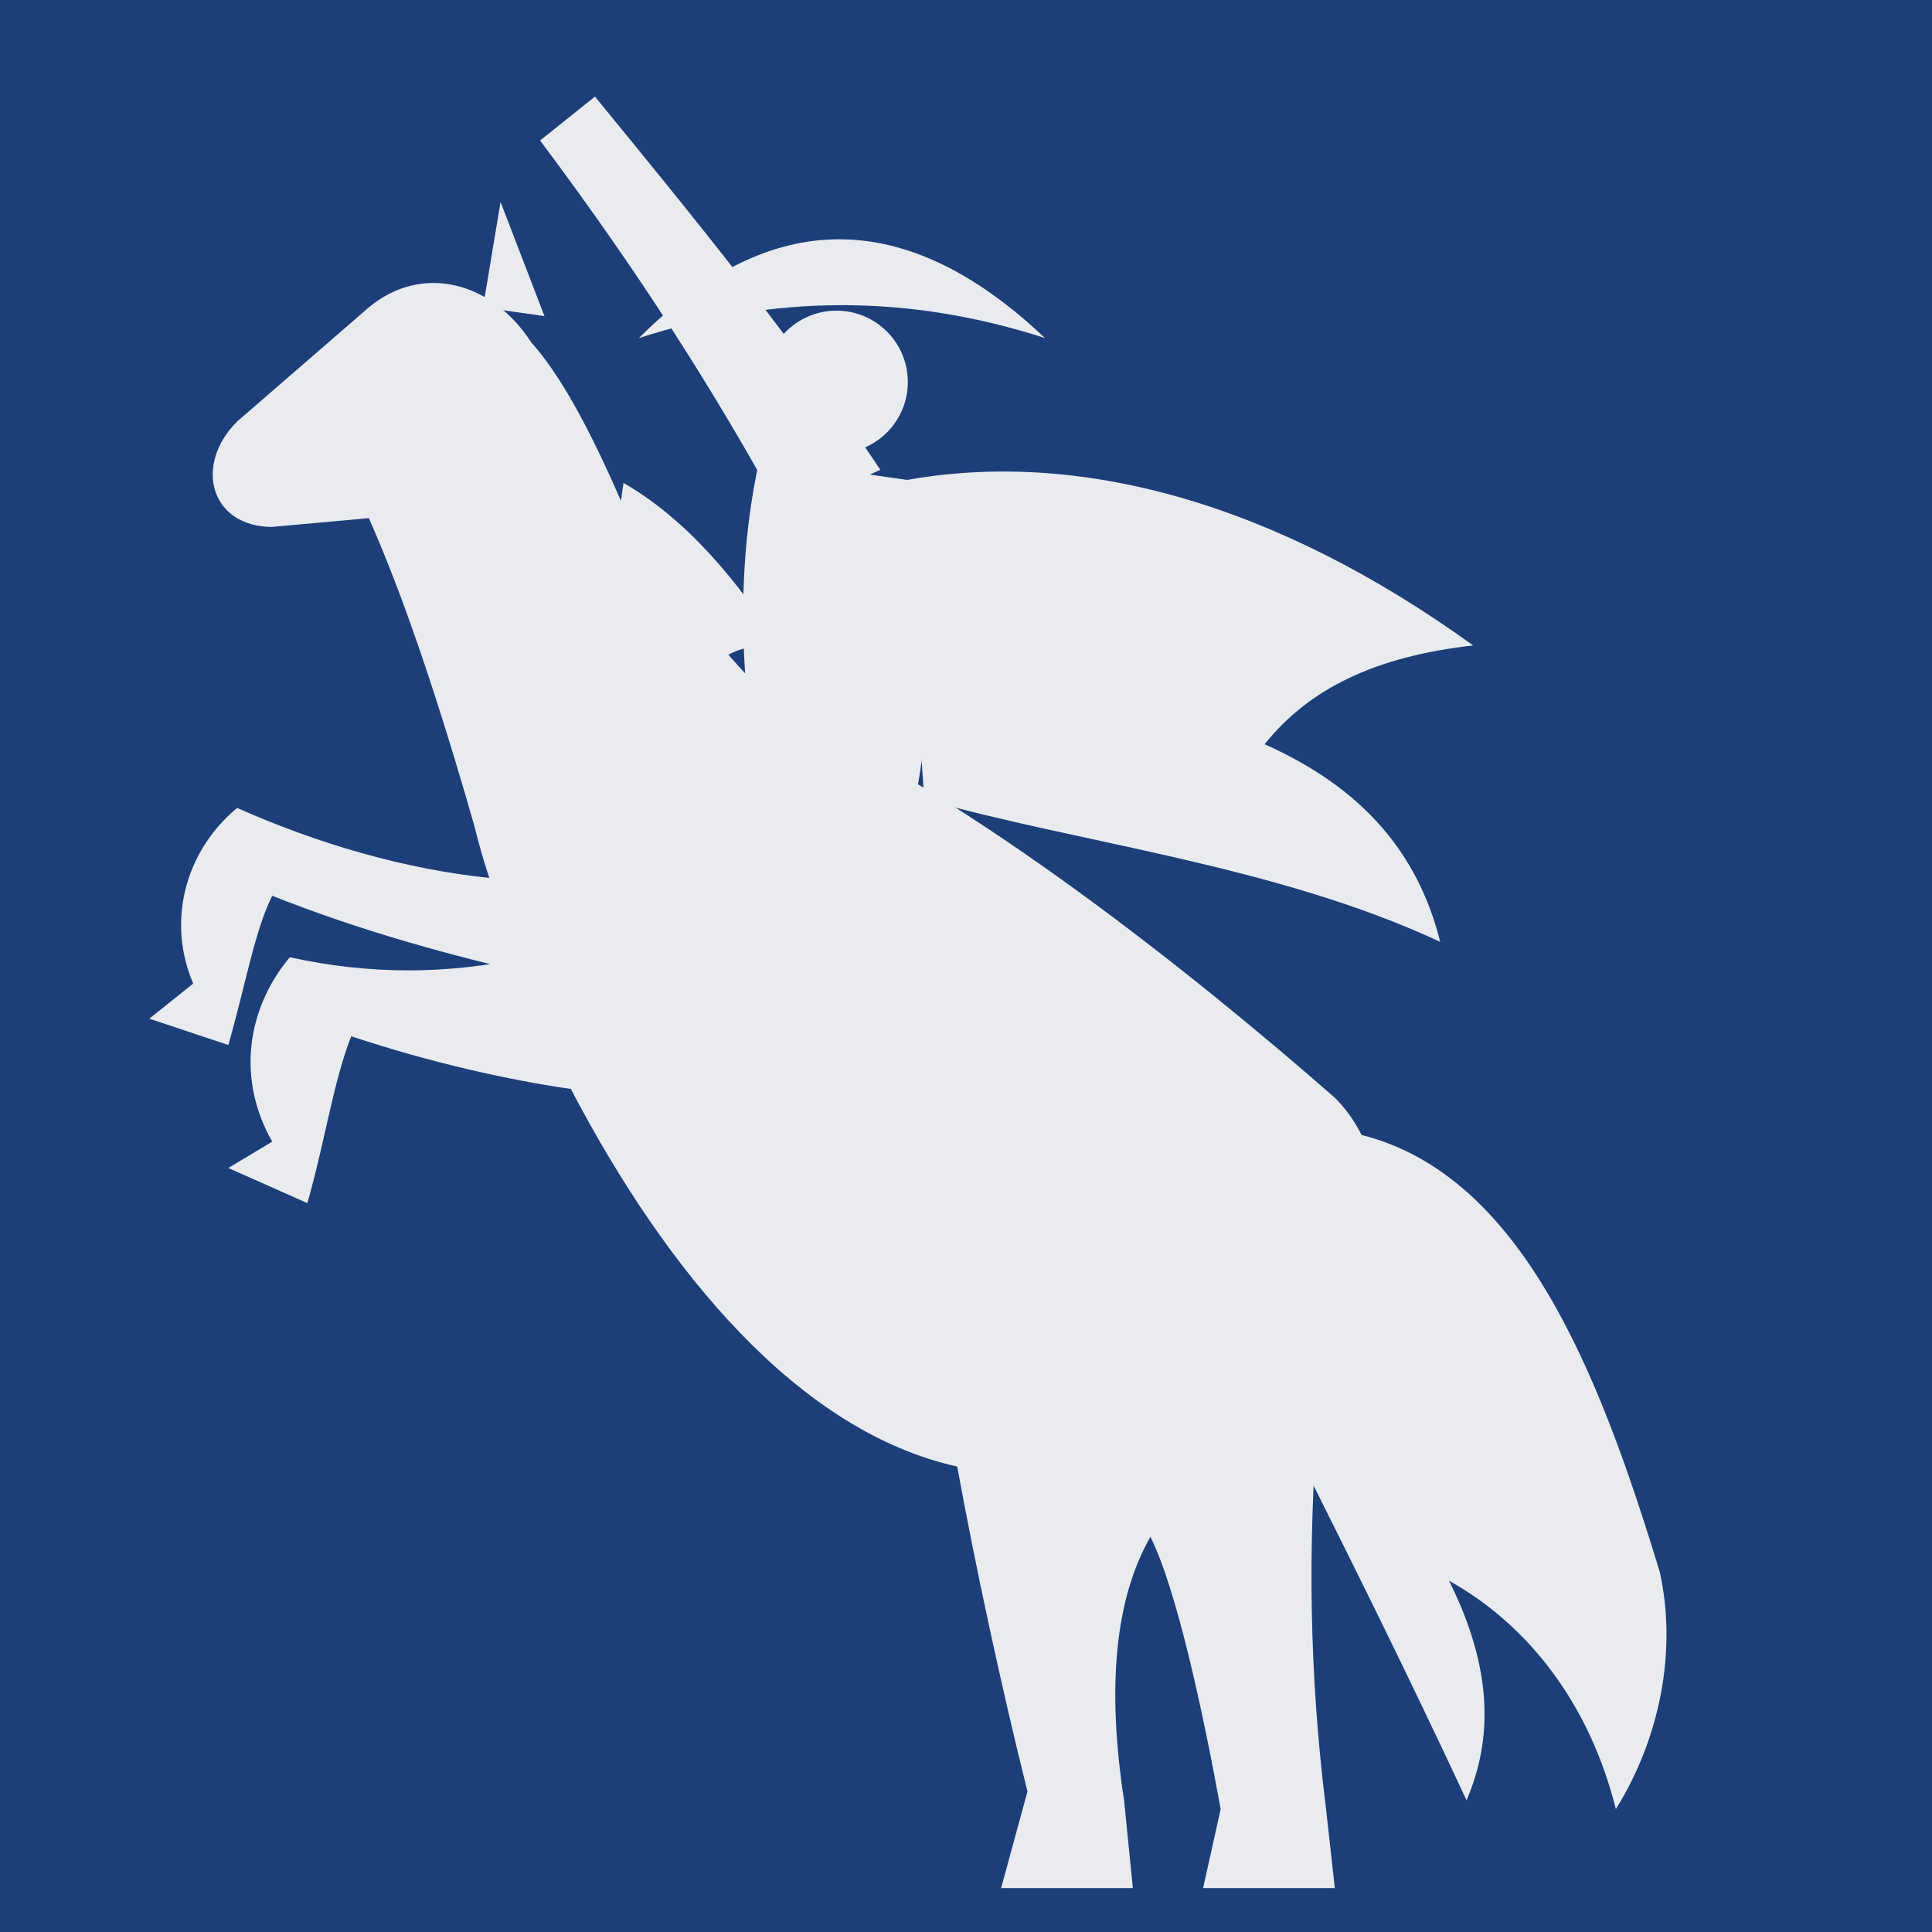
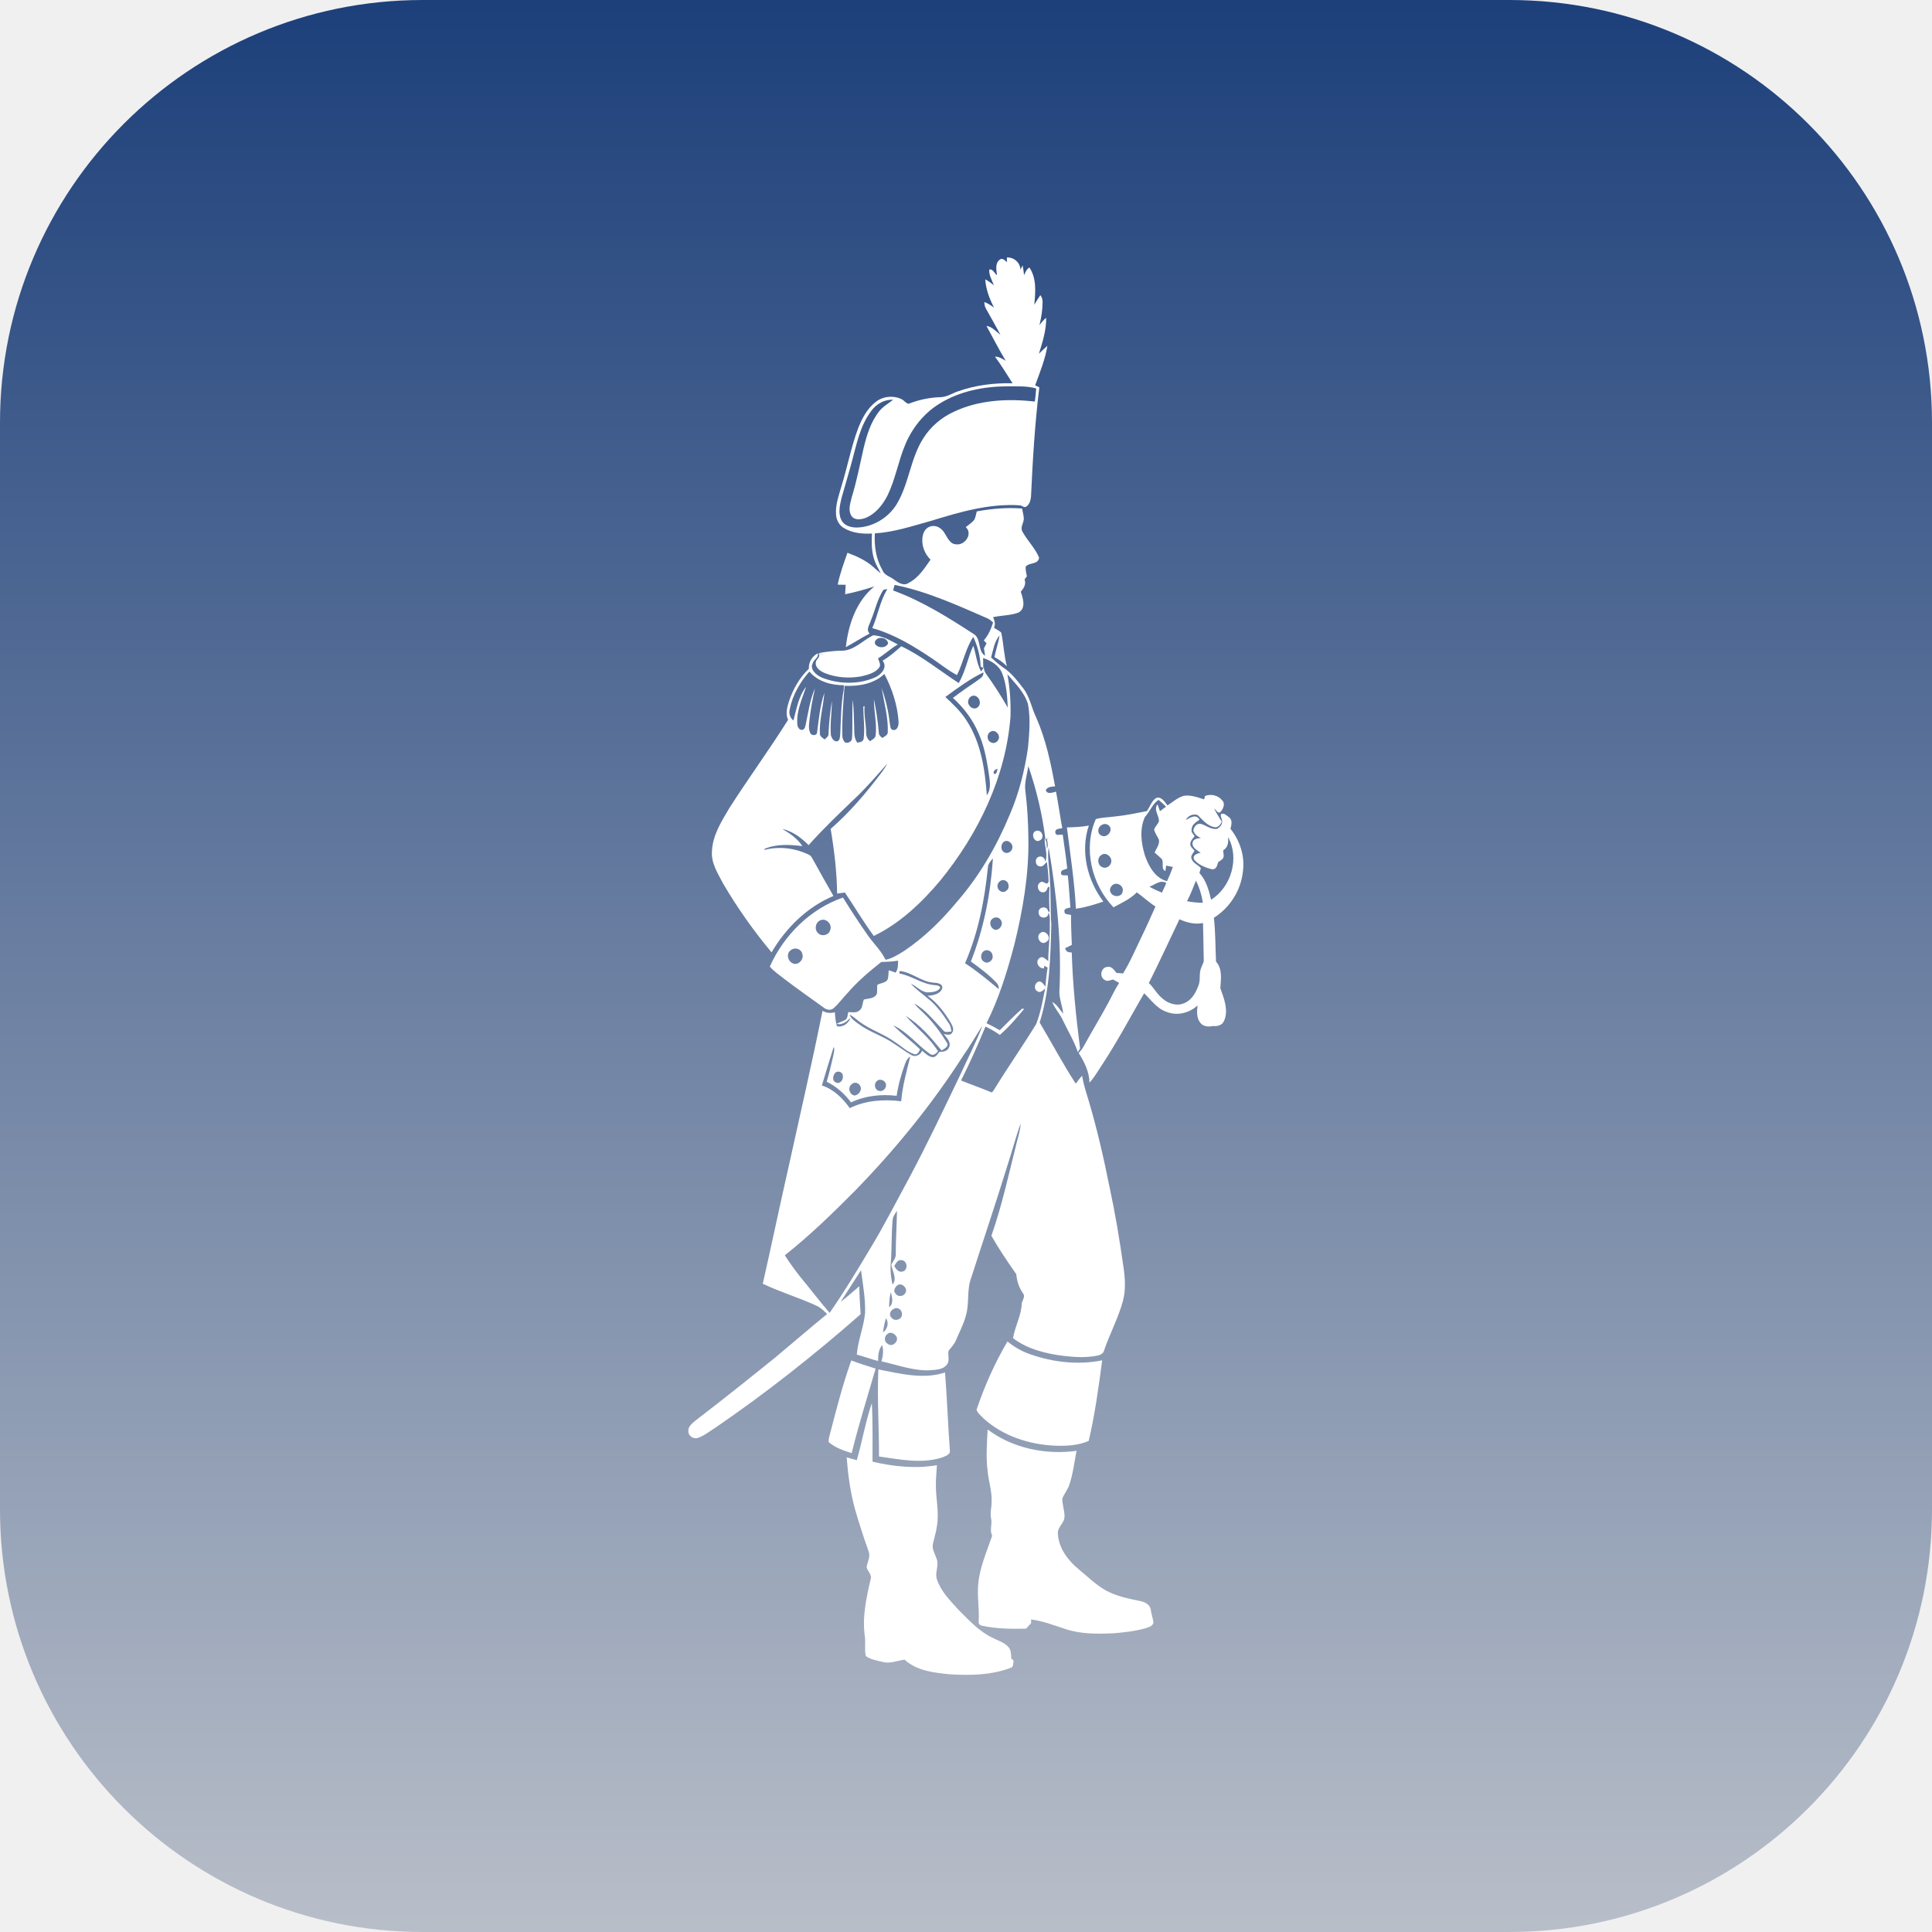
- <svg xmlns="http://www.w3.org/2000/svg" viewBox="84 40 440 440">
-   <rect x="84" y="40" width="440" height="440" fill="#1c3f7a" />
-   <g fill="#e9ebef">
-     <path d="M205 118 C 196 104, 180 100, 168 110 L 138 136 C 128 146, 132 160, 146 160 L 168 158       C 176 176, 184 200, 192 228 C 196 244, 200 252, 204 258       C 186 262, 168 262, 150 258 C 140 270, 138 286, 146 300 L 136 306 L 154 314       C 158 300, 160 286, 164 276 C 182 282, 200 286, 214 288       C 236 330, 266 366, 302 374       C 306 396, 312 424, 318 448 L 312 470 L 342 470 L 340 450 C 336 424, 338 404, 346 390       C 352 402, 358 430, 362 452 L 358 470 L 388 470 L 386 452 C 382 420, 382 392, 384 364       C 400 336, 404 306, 388 290 C 356 262, 306 222, 262 202       C 250 190, 238 176, 228 160 C 222 146, 214 128, 205 118 Z" />
-     <path d="M196 240 C 176 238, 156 232, 138 224 C 126 234, 122 250, 128 264 L 118 272 L 136 278       C 140 264, 142 252, 146 244 C 166 252, 188 258, 206 262 Z" />
-     <path d="M194 110 L 198 86 L 208 112 Z" />
-     <path d="M226 150 C 240 158, 252 172, 262 188 C 256 186, 250 188, 246 192 C 242 180, 234 170, 224 164 Z" />
-     <path d="M392 298 C 430 306, 448 352, 462 398 C 466 416, 462 436, 452 452 C 446 428, 432 410, 414 400       C 424 420, 424 436, 418 450 C 404 420, 392 396, 380 372 Z" />
-     <g transform="translate(282 232) scale(1.25) translate(-282 -232)">
-       <path d="M288 166 C 320 160, 356 170, 392 196 C 374 198, 362 204, 354 214 C 372 222, 382 234, 386 250       C 356 236, 320 232, 292 224 Z" />
-       <path d="M262 222 C 258 200, 258 180, 262 162 L 290 166 C 294 186, 294 206, 290 226 Z" />
-       <path d="M266 220 L 298 226 C 304 246, 306 266, 302 290 L 308 300 L 286 302       C 286 284, 284 262, 278 244 L 264 240 Z" />
-       <path d="M266 172 C 254 150, 240 128, 222 104 L 232 96 C 250 118, 268 140, 284 164 Z" />
-       <circle cx="276" cy="148" r="13" />
-       <path d="M240 140 Q 276 104 314 140 Q 277 128 240 140 Z" />
-     </g>
+ <svg xmlns="http://www.w3.org/2000/svg" viewBox="0 0 512 512">
+   <defs>
+     <linearGradient id="background" x1="0" y1="0" x2="0" y2="1">
+       <stop offset="0" stop-color="#1c3f7a" />
+       <stop offset="1" stop-color="#b9bfc9" />
+     </linearGradient>
+     <mask id="figure" maskUnits="userSpaceOnUse" x="642" y="102" width="714" height="1795">
+       <path fill="#fff" d="M 1050.2 112.6 C 1058.8 111.9 1067.1 119.1 1067.1 127.8 C 1067.8 126.4 1069.2 123.7 1069.9 122.4 C 1070.6 126.4 1071.3 130.6 1071.7 134.6 C 1073.4 131.1 1074.7 127.1 1078.4 125.1 C 1087.6 138.8 1086 156.1 1084.5 171.7 C 1086.9 167.7 1089.3 163.6 1092.1 159.7 C 1093.9 162.1 1094.9 164.9 1094.9 168 C 1094.9 177.8 1093.3 187.6 1091 197.2 C 1093.5 193.9 1096 190.6 1099.4 188.1 C 1099.6 203.5 1094.8 218.4 1090.3 233 C 1093.8 229.7 1097.2 226.2 1100.9 223.1 C 1098.2 240.2 1091.4 256.4 1085.6 272.6 C 1086.9 273.2 1089.5 274.5 1090.8 275.1 C 1085.2 320.5 1082.5 366.2 1080.4 411.8 C 1079.9 416.6 1078.5 422 1074.1 424.6 C 1071.3 426 1069 422.8 1066.2 422.8 C 1028.2 420.3 991.1 431.2 955.1 442.3 C 932 448.6 909 456.5 884.9 457.9 C 884 473.8 886.3 490 894.4 503.9 C 896.7 510.7 904.5 511.9 909.5 516.2 C 914.2 519.6 920.9 524 926.7 520.2 C 939.2 514 946.9 501.9 954.6 490.8 C 946.8 483.1 942.6 471.7 944.9 460.8 C 945.9 455.5 949.4 450.3 955 449.1 C 961.9 447.1 968.8 451.7 972.1 457.5 C 975.8 463 978.7 471.2 986.4 471.6 C 997.5 473.4 1008 458.5 998.7 450.1 C 1002.3 447.1 1006.5 444.6 1009.4 440.9 C 1011.1 437.6 1011.5 433.9 1012.5 430.4 C 1031.2 427 1050.2 425.3 1069.2 426.8 C 1070 431 1071.2 435.2 1071.4 439.4 C 1071.4 444.8 1066.7 450 1069.5 455.4 C 1075.6 466.8 1085.4 476.1 1090.5 488.2 C 1089.6 497.3 1078 494 1073.7 499.6 C 1073.4 503.7 1074.5 507.7 1075.2 511.7 C 1074.5 512.7 1073.1 514.6 1072.3 515.5 C 1074.6 521.6 1071.4 526.5 1067.6 531 C 1070.4 539.4 1074.5 551.8 1064.6 557.1 C 1054.5 560.8 1043.4 560.5 1032.9 562.8 C 1034.8 567.1 1036.2 571.6 1034 576.1 C 1037.1 578 1040.3 579.7 1043.1 582 C 1046.1 595.9 1046.4 610.4 1050.2 624.2 C 1045.6 619.6 1040.4 615.8 1034.6 612.8 C 1036.4 603.7 1039.6 594.9 1041 585.7 C 1034.4 593.4 1033.1 603.9 1030.4 613.3 C 1035.1 617.3 1039.6 621.7 1044.8 625.3 C 1055.4 632 1063.1 642.1 1070.7 651.9 C 1079 662.8 1081.1 676.6 1087 688.7 C 1099 716 1105.2 745.4 1110.5 774.6 C 1106.3 774.9 1101.2 775 1098.9 779.3 C 1100.6 785.2 1107.6 782.2 1111.7 781.2 C 1114.6 796.4 1116.7 811.7 1119.5 826.9 C 1116.4 827.8 1110.4 827.3 1110.8 832.1 C 1111.1 837.2 1116.8 834.7 1120.1 835 C 1122 849.2 1124.3 863.2 1125.7 877.4 C 1123.1 879 1117.8 878.8 1117.9 882.9 C 1117.7 887.5 1123.6 885.4 1126.5 886.2 C 1127.9 899.5 1128.6 912.9 1129.7 926.3 C 1126.8 927.2 1121.4 927.1 1122.2 931.6 C 1122.4 935.7 1127.8 934.5 1130.5 935.6 C 1130.4 948.1 1131 960.5 1131.5 973 C 1128.7 974.3 1125.9 975.7 1123.1 977.2 C 1123.9 981.5 1127.4 982.7 1131.4 982.5 C 1132.6 1022.7 1136.7 1062.8 1141.8 1102.7 C 1140.8 1104.2 1139.9 1105.7 1139 1107.3 C 1134.3 1093.2 1126.4 1080.5 1120.1 1067.1 C 1116.5 1059.1 1110.1 1052.8 1107 1044.5 C 1113.1 1047.8 1116.3 1054.1 1120.7 1059.2 C 1119.8 1049.7 1115.7 1040.8 1115.9 1031.3 C 1119 970.9 1112.4 910.5 1102.5 851.1 C 1100.4 864.9 1103.9 878.6 1104 892.5 C 1105.5 910.7 1104.4 929 1105.8 947.3 C 1104.8 988.5 1103.8 1030.5 1091.2 1070.2 C 1106.4 1095.7 1120.2 1121.9 1136.4 1146.8 C 1138.8 1143.3 1141.4 1140 1144.3 1136.8 C 1146 1146.9 1149.1 1156.7 1152.1 1166.4 C 1163 1202.9 1171.5 1240.2 1179 1277.6 C 1185.9 1309.8 1191.3 1342.2 1195.9 1374.8 C 1198.1 1389.2 1199.3 1404 1195.6 1418.2 C 1189.9 1439.8 1179.1 1459.5 1171.9 1480.6 C 1170.9 1485.2 1166.1 1486.8 1162 1487.5 C 1148.4 1490 1134.4 1489.1 1120.8 1487.5 C 1098.7 1484.7 1076 1479.1 1057.9 1465.4 C 1060.3 1450.4 1068.4 1436.9 1068.8 1421.6 C 1069.9 1417.3 1073.8 1412.8 1070 1408.7 C 1065.1 1401.7 1062.8 1393.6 1061.9 1385.2 C 1050.9 1369.6 1040.3 1353.8 1030.8 1337.2 C 1044.1 1299.3 1052.6 1259.8 1062.4 1220.8 C 1064.5 1212.8 1066.9 1204.8 1067.5 1196.5 C 1061.1 1214.1 1056.5 1232.3 1050.6 1250.1 C 1036.1 1297 1020.4 1343.5 1005.4 1390.2 C 999.9 1404.8 1003.3 1420.9 999.2 1435.9 C 996.4 1447.3 990.7 1457.7 986.2 1468.5 C 984.2 1473.3 980.3 1476.9 977.3 1481.1 C 975.8 1486.7 979.2 1493.4 975.1 1498.5 C 970.1 1505.1 960.7 1504.9 953.2 1505.6 C 932.6 1506.3 913.1 1498.8 893.2 1494.4 C 895.1 1487.7 896 1480.7 894.1 1474 C 889.4 1479.5 889 1487.1 888.9 1494 C 880 1491.5 871.2 1488.4 862.3 1485.9 C 863.8 1468.1 871 1451.4 872.7 1433.7 C 873.2 1415.8 869.9 1398 867.6 1380.3 C 859 1393.5 850.6 1406.8 842 1420 C 850.1 1413.9 857.6 1406.9 865.4 1400.4 C 865.6 1412.1 866.4 1423.7 867.1 1435.4 C 809.6 1485.9 749.4 1533.5 686.2 1576.8 C 678.9 1581.3 672.2 1587 664 1590 C 658.6 1592.4 651.3 1588.1 651.5 1582 C 650.8 1575.4 657.1 1571.4 661.4 1567.7 C 694.6 1542.3 727.2 1516.2 759.7 1490 C 781.6 1471.8 803.1 1453.1 825.2 1435.1 C 821.4 1431.5 817.7 1427.7 813 1425.3 C 790.7 1414.8 766.8 1407.9 744.6 1397.2 C 755.8 1348.1 766 1298.8 777.2 1249.7 C 791.4 1185 806.4 1120.5 819.4 1055.6 C 824.1 1058.4 829.6 1058.8 834.9 1057.4 C 835.1 1063.2 835.8 1069.1 837.4 1074.8 C 844.8 1076.8 852.2 1071.2 854.5 1064.3 C 849.7 1069.1 844.2 1073.7 836.9 1072 C 840.4 1070 844.4 1068.9 848 1066.9 C 851.1 1064.7 850.7 1060.5 851.6 1057.2 C 856.3 1057.2 861.8 1058.7 865.6 1055.1 C 870 1051.9 869.1 1045.9 871.2 1041.4 C 876.6 1040.1 883.4 1040.5 887 1035.3 C 888.5 1031.5 887.4 1027.2 887.9 1023.2 C 892 1020.6 898.3 1020.9 901 1016.3 C 902.1 1012.6 901.8 1008.6 902.3 1004.8 C 905.1 1005.7 908 1006.7 910.8 1007.8 C 914.2 1003.5 913.9 997.9 914 992.8 C 907.1 994 900 994.2 892.9 994.5 C 877.8 1006.5 862.9 1019 850.3 1033.8 C 844.5 1039.8 839.6 1046.8 833.3 1052.3 C 829.8 1055.4 824.5 1054.5 821.1 1051.7 C 804.6 1039.7 787.7 1028.1 771.5 1015.6 C 765.3 1010.7 758.6 1006.3 753.4 1000.2 C 771 960.9 804 928 845 913.8 C 855 930 865.5 945.9 876.4 961.5 C 883.6 971.7 892.9 980.4 898.3 991.7 C 907 989.9 914.5 985 921.9 980.4 C 946.8 963.6 968.5 942.3 987.6 919.2 C 1015.6 887.1 1037.2 849.9 1053.5 810.7 C 1065.2 783.6 1072.6 754.7 1076.7 725.5 C 1078.3 707.6 1079.9 689.3 1076.6 671.6 C 1072.1 656.8 1060.6 645.7 1050.8 634.3 C 1054.1 651.8 1055.2 669.7 1054.7 687.5 C 1048.8 763.2 1014.3 834.2 966.8 892.5 C 943.5 920.3 916.5 945.9 883.6 961.9 C 870.7 944.3 859.6 925.6 847.4 907.5 C 844.1 907.9 840.9 908.4 837.7 908.8 C 837.3 881.7 834.1 854.6 829.6 827.9 C 853.7 806.8 874.6 782.3 893.7 756.7 C 896.2 753.3 898.6 749.8 900.6 746 C 887.4 761 874.5 776 860 789.7 C 840.2 808.7 820.2 827.7 802 848.2 C 792.9 839 782 830.8 769.1 827.9 C 778.6 833.6 788.1 839.9 794.2 849.4 C 778.5 847.5 761.9 846.5 747 852.8 C 746.9 853.1 746.6 853.8 746.5 854.2 C 765.3 849.2 785.8 851.9 803.1 860.6 C 806 862.4 807.1 866 808.9 868.8 C 816.9 883.2 824.8 897.6 833.1 911.8 C 800.1 925.6 773.6 951.8 755.6 982.4 C 733.2 955.5 712.9 926.9 695.2 896.7 C 688.5 883.8 679.7 870.6 681 855.5 C 681.9 835.7 692.9 818.5 702.7 801.9 C 726.5 764.6 752.8 728.8 776.3 691.3 C 772.8 683.9 775.1 675.6 777.4 668.1 C 782.5 652.9 790.6 638.5 802.3 627.4 C 801.8 619.3 806.2 612 813.3 608.1 C 815.3 612.9 808.7 615.6 807.4 619.8 C 802.8 628.1 811.6 635.4 818.5 638.4 C 839.4 646.8 863.8 647.3 884.6 638.5 C 892.5 635.2 901.4 625.8 894.6 617.3 C 903.1 612.3 910.6 605.8 918 599.2 C 943.9 611.5 966.1 629.8 989.9 645.3 C 998.4 630.7 1001.2 613.8 1008.1 598.6 C 1011.7 609.2 1012.4 620.8 1017.9 630.8 C 1019 629 1020.1 627.3 1021.3 625.6 C 1021.4 629 1022.8 632.3 1025 635 C 1034.5 648.2 1043.2 661.9 1051.3 676 C 1050.6 661.6 1049.7 646.8 1044.3 633.2 C 1040.4 623.1 1030.2 617.2 1020.4 613.9 C 1020.4 618.1 1020.5 622.1 1020.7 626.3 C 1019.8 625.9 1018.1 625.2 1017.3 624.8 C 1017 612 1013.6 599.1 1008.1 587.5 C 998.5 602 995.5 619.8 987.7 635.3 C 976.8 629.6 967.3 621.8 957.1 614.9 C 933.7 599.2 909.1 584.1 881.7 576.5 C 888.7 560.5 891.3 542.7 900.6 527.6 C 899.4 527.9 896.9 528.3 895.7 528.5 C 887.9 540.2 885.3 554.4 879.8 567.2 C 878.2 572.5 873.5 578.3 878.3 583.4 C 868.1 588.6 858.7 594.9 848.6 600.3 C 851.7 572.2 861.6 542.7 884.3 524.3 C 872.3 528.3 860.1 531.6 847.7 534.1 C 847.9 530.1 848.1 526.2 848.4 522.3 C 845 522.2 841.7 522.2 838.4 522.1 C 841.2 508.4 846 495.3 850.6 482.2 C 862.5 486.6 874.3 492 883.7 500.6 C 886.5 503.2 889.3 505.7 892.3 508 C 889.2 501.6 885.3 495.5 883.5 488.6 C 880.6 478.7 880.8 468.3 881.3 458.1 C 869.1 458.8 856.2 457.5 845.6 450.9 C 839.9 447.3 836.5 440.6 836.3 433.9 C 835.5 421.9 839.8 410.5 843 399.2 C 850.5 375.2 855.1 350.2 863.9 326.6 C 868.7 314.3 875 302 885.6 293.7 C 894.6 286.2 908.2 284.8 918.7 290.1 C 921.7 291.6 923.8 295.2 927.2 295.7 C 939.8 290.6 953.2 287.9 966.8 287.4 C 975 287.4 981.8 282.4 989.3 280 C 1011.1 272.3 1034.3 269.5 1057.3 270 C 1050.1 258.9 1043.3 247.4 1035.3 236.7 C 1040.3 236.5 1044.5 239.5 1048.7 241.9 C 1040.2 227.6 1032.6 212.8 1024.6 198.2 C 1031.9 199.2 1036.5 205.2 1042.1 209.3 C 1036.3 198.5 1030.3 187.7 1024.2 177 C 1022.5 174.4 1022.1 171.3 1021.9 168.3 C 1026.4 169.8 1030.3 172.6 1034.1 175.3 C 1028.4 164.3 1023.9 152.4 1023.1 139.9 C 1027 141.8 1030.3 144.6 1033.9 147.2 C 1031.4 140.9 1027.7 134.8 1028.1 127.8 C 1032.5 126.1 1034.7 132.6 1037.8 134.8 C 1037.1 128.3 1035.1 119.9 1041.2 115.3 C 1044.2 112.5 1048 116.2 1050.2 118.4 C 1050.2 116.4 1050.2 114.5 1050.2 112.6" />
+       <path fill="#000" d="M 965.6 295.7 C 990.9 279.8 1021.3 274 1050.8 273.8 C 1062.9 273.9 1075.2 273.2 1086.9 276.5 C 1086.5 282 1085.9 287.5 1085.2 292.9 C 1051 289 1015 290.8 983.5 305.8 C 968.2 312.9 954.9 324.2 945.8 338.5 C 929.3 363.9 927.8 395.8 912.1 421.6 C 901.5 438.8 881.7 450.6 861.3 450.6 C 854.2 450.4 845.8 447.9 842.8 440.8 C 838.7 432.2 841.2 422.4 843.2 413.7 C 847.2 399.4 851.5 385.2 855.4 370.9 C 861.7 348.1 865.9 323.6 880.6 304.4 C 887 295.7 897 290.1 907.9 290.6 C 901.8 295.4 894.7 299.3 889.9 305.6 C 879.6 318.9 874.7 335.3 870.8 351.4 C 866.2 371.6 862.3 392.1 856.2 411.9 C 854.4 419.5 851 428.3 855.4 435.7 C 858.9 441.7 867.2 440.8 872.9 438.7 C 885.6 433.8 894.6 422.4 900.7 410.6 C 910.6 390.3 914.2 367.7 922.9 346.9 C 931.6 326.1 946.2 307.6 965.6 295.7" />
+       <path fill="#000" d="M 909.6 522.4 C 950.1 530.5 987.9 547.8 1025.6 564.2 C 1028.4 565.3 1030.7 567.4 1032.9 569.5 C 1030.3 577.6 1027.1 585.4 1021.3 591.8 C 1022.1 592.7 1023.9 594.6 1024.7 595.6 C 1023.6 597.6 1022.6 599.6 1021.5 601.7 C 1022 604.8 1022.4 607.9 1022.9 611.1 C 1013.1 605.1 1018.6 589.4 1008.2 583.6 C 976.3 562.9 943.7 542.5 907.8 529.4 C 908.4 527 909 524.7 909.6 522.4" />
+       <path fill="#fff" d="M 841.9 604.8 C 857.9 605.6 869.3 592.2 882.7 585.5 C 893.8 585.9 904 591.7 913.6 597 C 904.8 602 897.5 609.2 888.9 614.4 C 890 618.2 893.1 622.4 890.2 626.2 C 884.7 632.9 875.5 635.1 867.4 637 C 852.3 639.6 836.2 638.5 822 632.7 C 816.6 630.3 810 626.1 811 619.3 C 811.3 615.1 817.9 612.8 814.2 608 C 816.1 608.6 819.8 609.9 821.6 610.5 C 819.3 609.6 817 608.7 814.7 607.7 C 823.7 606.2 832.8 605 841.9 604.8" />
+       <path fill="#000" d="M 887.3 590.4 C 892.1 586.7 901 589.4 901.5 595.8 C 898.5 601.8 889.3 601.9 885.5 596.8 C 884 594.4 885.5 591.9 887.3 590.4" />
+       <path fill="#000" d="M 778.4 677.9 C 781.9 660.3 791.2 644.3 802.9 630.9 C 813.5 643.4 830.4 648.1 846.2 648 C 846.1 649.9 846 651.9 845.9 653.9 C 842.4 672.1 842.5 690.7 841.6 709.2 C 841.1 712.3 841.6 716.9 837.9 718.2 C 833.4 718.9 831.1 714.4 829.9 710.9 C 828.6 696.4 831.1 682 831.1 667.6 C 829 681.2 827.5 695 826.9 708.9 C 827.3 712.1 823.9 713.8 822.2 715.9 C 819.8 714.1 816.6 712.6 816.1 709.2 C 815.2 691.8 820.4 674.8 821.7 657.5 C 816.3 673.5 814.8 690.4 812.6 707 C 812.4 711.8 804.8 711.3 803.8 707.2 C 801.4 701.6 802.7 695.4 803.3 689.6 C 804.8 676.9 807.1 664.3 810 651.8 C 803.6 666.3 801.6 682.1 798.3 697.5 C 797.7 699.7 797.3 702.6 795 703.6 C 791 705.2 788 700.6 787.9 697.2 C 786.4 680.6 793.8 665.2 798.9 649.9 C 789.3 662 786.9 677.7 783 692.2 C 778.6 688.9 777 683.2 778.4 677.9" />
+       <path fill="#000" d="M 973.2 662.7 C 988.4 651.5 1003.8 640.2 1020.8 631.9 C 1021.4 637.7 1015.7 640 1012 643 C 1002 649.7 992.2 656.6 982.6 663.9 C 996.3 676.1 1007.5 691.2 1014.7 708.1 C 1021.5 723.2 1024.6 739.7 1027.2 756 C 1028.4 765.9 1031.4 776.9 1025.1 785.8 C 1022.7 753.4 1017.8 719.6 999.5 691.9 C 992.4 680.7 982.7 671.7 973.2 662.7" />
+       <path fill="#000" d="M 847 648.7 C 864.5 649.6 883.7 646.4 896.8 633.9 C 906.5 652.3 913.1 672.5 914.6 693.3 C 914.9 697.6 913.6 704.6 908 704.1 C 903.6 703.5 904.4 698.3 903.5 695.1 C 901.9 680.3 898.4 665.7 893.4 651.6 C 896.5 670 901.8 688.3 901.1 707.1 C 900.8 710.8 896.9 712.1 894.4 714 C 892 712.3 889.6 710.2 889.9 707 C 888.6 693.1 886.6 679.2 883.7 665.5 C 883.7 680.6 887.6 695.6 885.9 710.8 C 885.3 714.6 881.6 716.2 878.8 718 C 875.4 715.3 873.9 711.3 874 707 C 873.9 696 871.1 685.2 872 674.2 C 871.6 674.3 870.9 674.5 870.5 674.6 C 870.4 688 872.6 701.5 870.9 714.9 C 870.3 718.9 866.1 719.4 862.9 719.9 C 858.4 713.9 859.3 706.1 859 699.1 C 858.6 688.1 858.5 677.1 857.3 666.2 C 856.1 682.3 857.4 698.6 856.3 714.8 C 855.8 718.8 851.3 721 847.6 719.6 C 845.3 717.4 844.2 714.1 844.2 710.9 C 843.6 690.1 845.5 669.4 847 648.7" />
+       <path fill="#000" d="M 1006.9 661.3 C 1013.9 659.3 1019.4 669.5 1014.5 674.7 C 1011.5 678.9 1005 677.1 1002.9 672.9 C 1000 668.9 1002.3 662.8 1006.9 661.3" />
+       <path fill="#000" d="M 1030.1 706 C 1036.1 702.7 1043 711.2 1039.3 716.6 C 1037.6 719.8 1033.4 721.4 1030.2 719.5 C 1024.8 717.1 1024.6 708.4 1030.1 706" />
+       <path fill="#000" d="M 1077.1 749.3 C 1087.2 779 1094.7 809.8 1098.4 840.9 C 1099.6 840.4 1101.9 839.4 1103.1 839 L 1100.2 840.8 C 1101.1 844.7 1102.2 848.9 1100.2 852.8 C 1099.9 848.4 1100.7 843.6 1097.5 840 C 1097 849.8 1102 860 1098.2 869.3 C 1098.6 864.8 1093.9 860.9 1089.8 862.9 C 1084.2 865.1 1085.8 874.9 1091.9 874.8 C 1095.7 875.5 1097.6 871.2 1100.3 869.3 C 1101 875.8 1102 882.2 1102.2 888.6 C 1102.1 891.1 1103.4 895.2 1100.3 896.3 C 1097.6 896 1094.7 892.6 1092.1 894.7 C 1086.4 897.7 1089.1 907.9 1095.6 907.2 C 1099.3 907.4 1100.6 903.3 1101.6 900.6 C 1102.1 900.6 1103 900.5 1103.5 900.5 C 1102.9 911 1103 921.5 1103.7 932 C 1103.2 931.7 1102.3 931.1 1101.8 930.9 C 1100.4 923.1 1088.4 925.6 1090 933.3 C 1090.4 941.1 1103.6 940.7 1101.9 932.1 C 1105 937.3 1103.7 943.5 1103.9 949.3 C 1104.2 964 1101.9 978.7 1102 993.4 C 1098.8 991.2 1095 986.1 1090.9 989.6 C 1085.2 994 1089.8 1002.8 1096.5 1002.5 L 1097.1 999.2 C 1098.5 1000 1099.8 1000.7 1101.2 1001.5 C 1099.9 1009.4 1099.1 1017.3 1098.4 1025.2 C 1095.9 1022.5 1094.1 1018.1 1089.7 1019 C 1084.9 1020.8 1083.4 1028.2 1088.2 1031 C 1091.8 1033.9 1095.6 1030 1098.1 1027.6 C 1095.1 1042.6 1092.4 1057.8 1086.9 1072.1 C 1070.3 1099.2 1052 1125.3 1035.3 1152.4 C 1034 1154.2 1033.1 1156.5 1031.2 1157.8 C 1018.5 1152.4 1005.5 1148 992.8 1142.8 C 1003.9 1120.8 1013.9 1098.1 1023.4 1075.3 C 1029.6 1078.3 1035.7 1081.6 1041.3 1085.8 C 1052.6 1076.1 1062.2 1064.7 1071.7 1053.3 C 1071.1 1053.2 1070 1052.9 1069.4 1052.8 C 1059.6 1061.3 1050.6 1070.8 1041.3 1079.9 C 1035.9 1076.7 1030.3 1073.8 1024.7 1071.1 C 1040.2 1040.2 1050.4 1007 1059.3 973.6 C 1070.1 929.9 1077.9 885 1077.1 839.8 C 1076.9 820.1 1075.8 800.4 1073.4 780.9 C 1071.8 770.2 1075.5 759.8 1077.1 749.3" />
+       <path fill="#000" d="M 1034.1 759 C 1032.2 755.5 1035.8 753.4 1038.6 752.6 C 1038 754.8 1037.3 760.2 1034.1 759" />
+       <path fill="#fff" d="M 1298.3 786.6 C 1305.7 783.8 1314.5 785.7 1319.6 792 C 1324.3 796.3 1320.6 803.8 1316.8 807.4 C 1313.8 808.2 1312 803.9 1309.5 802.5 C 1312.7 808.1 1315.8 813.6 1319.2 819 C 1317.5 822.3 1315 826.1 1310.7 825.8 C 1301.4 824.5 1295.3 816.7 1289.1 810.6 C 1283.3 808.4 1276.8 811.4 1274.2 816.8 C 1279.4 813.8 1287.4 808.6 1291.3 816.4 C 1287.2 819.3 1281.8 822.3 1281.5 828.1 C 1280.6 831.7 1283.2 834.4 1285.3 836.9 C 1282.5 840.3 1278.6 844.2 1280.1 849 C 1281.4 851.4 1283.4 853.2 1285.1 855.2 C 1283.4 858.3 1279.7 861.5 1281.4 865.3 C 1283.2 870.9 1289.4 872.7 1293 876.9 C 1292.5 878.9 1291.9 880.9 1291.2 883 C 1299.6 892.2 1303.1 904.6 1305.8 916.5 C 1331.1 900.8 1341.8 864.1 1326.9 837.9 C 1327.8 844.3 1327.1 851.1 1321 854.6 C 1320.9 858.1 1322.7 862.2 1320.4 865.2 C 1318.6 866.9 1316.5 868.2 1314.6 869.6 C 1313.7 873.6 1312 879.4 1306.6 878.3 C 1298.8 876.4 1290.6 873 1285.1 867 C 1281.2 861.3 1288.2 858.3 1292.8 857.9 C 1288.8 854.6 1282 851.8 1282.6 845.5 C 1282.9 840.2 1289.2 839.9 1293.1 839.1 C 1288.8 837.6 1285.1 834.6 1283.6 830.1 C 1283.9 825.6 1288 820.4 1292.9 821.5 C 1299.6 823.4 1305.5 828.7 1312.9 827.9 C 1317.1 826.2 1320.8 821.4 1319.4 816.7 C 1319 814.1 1316.9 811.4 1318.6 809 C 1322.6 807.8 1325.8 811.6 1328.8 813.7 C 1332.9 817.4 1331.1 823.2 1330.1 827.8 C 1342 842.6 1348.2 861.9 1345.7 880.9 C 1343.3 904.5 1329.5 926.5 1309.3 939.1 C 1311.4 957.3 1311.1 975.7 1312 994 C 1320.3 1003.2 1318.1 1016.1 1317.4 1027.3 C 1322 1040.2 1327.9 1054.7 1322.1 1068.1 C 1319.9 1073.7 1313.5 1075.3 1308 1074.6 C 1302.6 1075.9 1296.1 1075.3 1292.4 1070.7 C 1287.5 1064.6 1287.9 1056.1 1288.9 1048.8 C 1278.7 1058.4 1263.1 1062.3 1249.9 1056.8 C 1237.9 1052.8 1230.7 1041.9 1222 1033.6 C 1204.5 1063.8 1188.1 1094.8 1168.8 1124 C 1164 1131.4 1159.5 1139 1153.6 1145.5 C 1153.4 1131.9 1147.1 1119.5 1140 1108.3 C 1143.1 1105.5 1145.3 1102 1147.3 1098.3 C 1156.9 1080.8 1167.4 1063.6 1176.9 1046 C 1181.5 1037.5 1185.5 1028.8 1190.7 1020.6 C 1188.1 1019.2 1185.5 1017.8 1183.1 1016.4 C 1179.6 1017.1 1175.6 1019.5 1172.5 1016.8 C 1165.5 1013.1 1168 1001 1176 1000.6 C 1181.4 999.5 1184.5 1004.6 1187.3 1008.1 C 1190 1008.3 1192.8 1008.6 1195.6 1008.8 C 1204.7 994.2 1211.3 978.3 1218.8 962.9 C 1224.9 950.4 1230.5 937.7 1236.2 925 C 1227.9 919.8 1220.8 913 1212.9 907.3 C 1204.6 915.6 1193.8 920.6 1183.6 926 C 1156.3 897.6 1145.3 852.2 1161.5 815.6 C 1169.2 813.3 1177.4 813.5 1185.4 812.3 C 1198.9 811 1212.1 808.2 1225.4 805.6 C 1229.3 800.3 1231.1 793.3 1236.6 789.4 C 1243.3 786.4 1247.8 794 1251.2 798.5 C 1257.8 794.2 1263.8 788.7 1271.4 786.5 C 1280.2 784.9 1288.9 788.4 1297.1 790.9 C 1297.4 789.8 1298 787.7 1298.3 786.6" />
+       <path fill="#000" d="M 1223 812.9 C 1229.2 806.2 1232.3 796.7 1240 791.5 C 1243.3 794.1 1246.4 797 1249.4 800 C 1246.9 801.9 1244.4 803.8 1241.8 805.7 C 1240.8 802.8 1239.8 799.9 1238.8 797.1 C 1233.3 804.1 1241.1 811.2 1240.5 818.6 C 1238.9 822 1236.1 824.8 1234.5 828.3 C 1235.3 833.3 1238.8 837.1 1240.6 841.7 C 1241.4 847.5 1237.3 852.4 1235.1 857.4 C 1238.1 860.2 1241.2 862.7 1244 865.5 C 1247.2 869.8 1242.5 878.1 1248.6 880.6 C 1248.9 878.9 1249.4 875.5 1249.6 873.8 C 1252.4 874.3 1255.2 874.9 1258 875.5 C 1255.9 881.5 1253.4 887.5 1250.6 893.3 C 1235.7 889.4 1227.6 874.4 1222.9 860.9 C 1218.2 845.5 1216.1 827.9 1223 812.9" />
+       <path fill="#000" d="M 1168.7 823.1 C 1171.9 820.7 1176.7 821.5 1178.9 824.9 C 1183.2 831.1 1174.3 840.2 1168 835.9 C 1162.8 833.4 1164 825.4 1168.7 823.1" />
+       <path fill="#fff" d="M 1125.3 826 C 1134.5 825.7 1143.8 825.5 1152.8 823.6 C 1141.9 855.7 1150.8 892.1 1170.9 918.8 C 1159.7 922.7 1148.3 926.1 1136.6 927.8 C 1134.8 893.7 1129.6 859.9 1125.3 826" />
+       <path fill="#fff" d="M 1086.2 830.5 C 1093.5 827.6 1098.3 838.6 1091.6 842.2 C 1084.5 846.4 1079.4 833.5 1086.2 830.5" />
+       <path fill="#000" d="M 1045.6 844.7 C 1050.3 839.8 1058.3 845.9 1057 851.8 C 1056.5 856.3 1050.9 859.6 1046.9 857.2 C 1042.4 854.8 1042.3 848.1 1045.6 844.7" />
+       <path fill="#000" d="M 1168.7 860.4 C 1173.5 856.7 1180.8 861.9 1180.9 867.5 C 1181.4 873.1 1175.4 878.2 1170.1 875.9 C 1163.4 873.9 1162.8 863.6 1168.7 860.4" />
+       <path fill="#000" d="M 1026.5 875.3 C 1027 871.1 1030.1 867.9 1032.7 864.8 C 1029.8 908.8 1021.4 952.7 1005.1 993.8 C 1016.1 1001.9 1027.3 1010 1036.7 1020 C 1039.2 1022.2 1040.2 1025.2 1040 1028.5 C 1026.4 1017.1 1012.7 1005.7 997.8 996 C 1014.4 957.9 1022.4 916.6 1026.5 875.3" />
+       <path fill="#000" d="M 1041.6 893.3 C 1045.6 889.9 1052.1 893.1 1052.2 898.3 C 1053.8 904 1046.4 909.3 1041.7 905.5 C 1037.3 902.9 1037.4 896.1 1041.6 893.3" />
+       <path fill="#000" d="M 1286.9 892.6 C 1291.2 901.3 1294.1 910.7 1295.5 920.3 C 1288.9 920.4 1282.3 919.6 1275.7 918.4 C 1280 910.1 1283.4 901.3 1286.9 892.6" />
+       <path fill="#000" d="M 1228.6 900.2 C 1235.5 897.9 1242.2 891 1249.8 895.6 C 1247.9 899.7 1246.2 903.7 1244.3 907.7 C 1238.9 905.4 1233.6 903.1 1228.6 900.2" />
+       <path fill="#000" d="M 1182.9 897.8 C 1188.6 893.9 1197 899.6 1195.1 906.4 C 1194 913.6 1182.9 913.6 1180.2 907.6 C 1177.9 904.3 1180 899.9 1182.9 897.8" />
+       <path fill="#000" d="M 1031.9 940.5 C 1034.9 937.6 1040.6 938.2 1042.6 942 C 1046.3 947.1 1041.3 955.2 1035.1 954.1 C 1029.6 952.2 1027.1 944.4 1031.9 940.5" />
+       <path fill="#000" d="M 817.1 942.1 C 824.1 939.3 831.7 947.3 829.1 954.2 C 827.7 961 818 963.2 813.6 958.1 C 808.8 953.4 810.7 944.3 817.1 942.1" />
+       <path fill="#000" d="M 1266.2 941 C 1275.4 945.2 1285.6 947.7 1295.7 945.7 C 1296.1 960.6 1296.3 975.4 1296.6 990.2 C 1297.3 994.6 1294.6 998.3 1293.2 1002.3 C 1290.4 1009.4 1292.9 1017.5 1289.8 1024.5 C 1286.5 1033.3 1281.4 1042.3 1272.2 1046 C 1263.1 1050.1 1252.3 1046.7 1245.1 1040.3 C 1238.1 1034.9 1234.3 1026.7 1227.9 1020.8 C 1241.2 994.5 1253.4 967.6 1266.2 941" />
+       <path fill="#fff" d="M 1092.4 957.9 C 1098.4 953.3 1107.1 964.7 1100 968.9 C 1093.1 975.3 1085.1 962.6 1092.4 957.9" />
+       <path fill="#000" d="M 780.1 979.4 C 785 975.6 793.1 978.2 794.1 984.5 C 796.7 991.5 788.2 999.9 781.5 995.8 C 775.4 992.8 773.9 983.1 780.1 979.4" />
+       <path fill="#000" d="M 1021.7 980.6 C 1026.1 978 1031.9 981.3 1032.2 986.3 C 1033.9 992 1026.5 997.7 1021.6 994.1 C 1016.5 991.5 1016.9 983.3 1021.7 980.6" />
+       <path fill="#000" d="M 915.8 1005.7 C 931.2 1007.1 943.4 1019.6 959.1 1020.4 C 963.5 1020.5 970.8 1022 969.1 1028 C 966.2 1034.9 957.5 1036.3 950.9 1036.8 C 963 1045.6 972.4 1057.7 979.9 1070.5 C 982 1074.2 984.6 1079.3 981.5 1083.2 C 979.2 1086.8 974.4 1085.2 971.1 1084.7 C 974.7 1089.2 980.7 1094.7 977.9 1101.1 C 976 1106.1 970.4 1107.1 965.7 1107 C 963.3 1109.8 961.2 1114 956.9 1113.6 C 951.7 1112.7 947.9 1108.8 944.1 1105.5 C 942.2 1110.4 936.5 1113.7 931.4 1111.4 C 923.6 1107.1 916.6 1101.6 909.2 1096.9 C 895 1086.9 877.8 1082.1 863.9 1071.6 C 859.7 1068.6 855.1 1065.4 853.3 1060.3 C 857.8 1062.5 861.3 1066 865.2 1068.9 C 879.3 1079.6 896.7 1084.6 910.8 1095.2 C 918.4 1100 925 1106.7 933.6 1109.6 C 937.9 1111.5 940 1106.9 941.5 1103.9 C 930.8 1093.3 918.4 1084.5 907.9 1073.7 C 925.6 1081.8 937.8 1098.1 953.5 1109.2 C 957.3 1112.5 961.6 1109.5 963.9 1106.1 C 953.2 1088.9 936.8 1076.7 923.4 1061.9 C 941.4 1072.7 955.2 1089.2 968.4 1105.2 C 971.4 1103.3 977.7 1100.5 975.4 1096 C 967 1082.4 957.5 1069.3 945.8 1058.3 C 941.8 1054.4 937.6 1050.8 934.3 1046.4 C 949.2 1054.8 959.7 1068.9 971.4 1081 C 974 1083 977.6 1081.4 980.6 1081.7 C 980.4 1078 979.8 1074.4 977.6 1071.4 C 970 1059.7 961.6 1048 950.4 1039.5 C 943.5 1033.7 936.1 1028.3 930 1021.7 C 937.4 1024.7 942.9 1032.3 951.3 1032.5 C 956.8 1032.3 963.5 1031.9 966.8 1026.8 C 965.7 1023.3 961.7 1023.8 958.9 1023.3 C 943.5 1021.9 930.8 1011.6 915.7 1008.9 C 915.8 1008.1 915.8 1006.5 915.8 1005.7" />
+       <path fill="#000" d="M 995.9 1111.2 C 1004.4 1099.2 1011.6 1086.3 1019.7 1074 C 1011.8 1094.7 1001.5 1114.5 992.3 1134.7 C 971.7 1177.6 951.3 1220.7 928.9 1262.9 C 912.2 1293.6 896.4 1324.8 878.2 1354.7 C 862.2 1381.4 846.1 1408.1 828.3 1433.7 C 815.5 1419 803.9 1403.4 791.4 1388.5 C 784.6 1379.8 778.1 1370.9 772.2 1361.6 C 803.6 1336.8 832.3 1308.8 860.5 1280.4 C 910.9 1228.6 956.9 1172.2 995.9 1111.2" />
+       <path fill="#000" d="M 833.4 1100.8 C 835 1104.3 833.4 1108.1 832.9 1111.6 C 830.3 1122.6 827.9 1133.6 824.6 1144.4 C 836.8 1150.2 847 1159.5 855.1 1170.2 C 872.8 1161.8 892.9 1159.7 912.2 1162 C 914.2 1148.3 918 1135 922.7 1122 C 924 1118.4 925.8 1114.8 929.2 1112.8 C 924.7 1131.3 919.4 1149.8 917.9 1168.8 C 896.2 1166.1 873.4 1167.6 853.5 1177.4 C 844.7 1165 833.3 1153.8 818.6 1149 C 823.4 1132.9 828.3 1116.8 833.4 1100.8" />
+       <path fill="#000" d="M 834.9 1133.7 C 837.8 1129.9 844.8 1131.8 844.8 1136.8 C 845.9 1141.5 841.3 1148 836.2 1145.3 C 831.2 1143.5 832.3 1137 834.9 1133.7" />
+       <path fill="#000" d="M 887.4 1143.6 C 891.2 1139.6 898.7 1143 898.9 1148.3 C 899.2 1152.8 894.7 1157.2 890.3 1155.8 C 884.8 1154.9 883.2 1147 887.4 1143.6" />
+       <path fill="#000" d="M 856.2 1147.3 C 859.1 1144.3 864.4 1145.6 866.3 1149.2 C 869.6 1154 865.1 1160.9 859.7 1161.6 C 853.1 1161 850.3 1151 856.2 1147.3" />
+       <path fill="#000" d="M 907.1 1318.1 C 907.3 1313.5 910.1 1309.7 912.6 1306.1 C 912.3 1323.9 911.1 1341.6 911.1 1359.4 C 911.7 1364.7 907.9 1368.8 905.5 1373.1 C 906.5 1381.3 913.4 1390.9 907 1398.3 C 905.2 1390 904.1 1381.5 904.7 1373 C 906.3 1354.7 905.5 1336.4 907.1 1318.1" />
+       <path fill="#000" d="M 909.2 1375.1 C 911.2 1371.9 913.4 1366.9 918.1 1367.7 C 925.4 1367.9 927.1 1379.5 920.1 1381.8 C 914.9 1383.7 911.4 1378.9 909.2 1375.1" />
+       <path fill="#000" d="M 912.8 1399.5 C 918.3 1394.6 927.3 1403.6 922.8 1409.2 C 920.3 1413.7 913.3 1413.7 910.7 1409.4 C 907.6 1406.3 910 1401.7 912.8 1399.5" />
+       <path fill="#000" d="M 902.7 1426.6 C 902.9 1420.2 903.2 1413.8 904.9 1407.7 C 906.4 1413.9 908.9 1422 902.7 1426.6" />
+       <path fill="#000" d="M 908.8 1428.6 C 913.5 1425.7 919.2 1430.2 918.8 1435.4 C 919.3 1441.9 909.6 1445.1 905.9 1439.8 C 901.8 1436.4 904.4 1430.3 908.8 1428.6" />
+       <path fill="#000" d="M 898.8 1440.4 C 902.9 1446.1 900.7 1454.3 895.1 1458.1 C 895.8 1452.1 897.1 1446.2 898.8 1440.4" />
+       <path fill="#000" d="M 901.1 1459.8 C 905.1 1456.5 911.1 1460.5 912.5 1464.7 C 913.9 1470.9 906 1476.9 900.9 1472.3 C 895.9 1469.6 896.6 1462.6 901.1 1459.8" />
+       <path fill="#fff" d="M 1012.2 1555 C 1022.2 1525.3 1035 1496.5 1050.9 1469.5 C 1059.2 1476.3 1068.6 1481.8 1078.8 1485.3 C 1107.7 1495.6 1139.3 1499.2 1169.5 1493.1 C 1165 1526.9 1160.4 1560.8 1152.6 1594 C 1139.1 1600 1123.9 1600.4 1109.3 1599.9 C 1077.5 1598.3 1045.3 1587.8 1021.4 1566.2 C 1018 1562.8 1013.9 1559.6 1012.2 1555" />
+       <path fill="#fff" d="M 828.6 1585.8 C 836.7 1554.7 844.6 1523.5 855.4 1493.3 C 865.4 1497.1 875.7 1500.2 885.9 1503.5 C 875.7 1538.6 864.6 1573.7 855.9 1609.3 C 845.8 1606.1 835.4 1602.6 827.2 1595.6 C 826.5 1592.2 828 1589 828.6 1585.8" />
+       <path fill="#fff" d="M 889.3 1504.5 C 916.6 1509.7 945.4 1517.4 972.8 1508.3 C 975.3 1540.7 976.4 1573.2 978.8 1605.7 C 979.8 1611.5 972.7 1613.1 968.6 1614.9 C 943 1622.9 915.9 1617.1 890.1 1613.5 C 890.2 1577.2 887.7 1540.8 889.3 1504.5" />
+       <path fill="#fff" d="M 862.3 1618.1 C 869.1 1594.5 873.2 1570.1 881.1 1546.7 C 882.5 1571.1 881.9 1595.6 882 1620 C 908.2 1626.1 935.8 1629 962.6 1624.4 C 962.1 1633.1 961.2 1641.8 961.3 1650.4 C 961.4 1666.8 965.4 1683.1 962.8 1699.4 C 961.9 1707.3 959.4 1714.8 957.7 1722.5 C 956 1729.1 960.1 1735.1 962.1 1741.2 C 965.8 1749.7 959.5 1758.9 962.7 1767.6 C 967.8 1782.6 979.3 1794.1 989.7 1805.5 C 1002.7 1818.4 1015.3 1832.5 1032.2 1840.4 C 1039 1844.1 1047.1 1846.1 1052.3 1852.2 C 1055.6 1856.1 1055.5 1861.4 1055.6 1866.3 C 1056.4 1866.9 1057.9 1868.3 1058.6 1869 C 1057.9 1872.3 1058.9 1877.2 1054.5 1878.2 C 1030.4 1887.3 1003.9 1887.7 978.5 1886.1 C 958.8 1884.2 937.3 1881.8 922.1 1867.8 C 912.9 1869.1 903.7 1873.2 894.4 1870.6 C 887.3 1868.8 879.5 1867.7 873.6 1863.3 C 871.8 1855.6 873.4 1847.5 872.5 1839.6 C 868.8 1815.4 874.1 1790.9 879.6 1767.3 C 881.7 1761.4 875.8 1757.4 874.6 1752.2 C 875.4 1745.6 879.7 1739.2 877.2 1732.6 C 871 1715.1 865.2 1697.4 860.1 1679.6 C 854.2 1658.3 851.3 1636.4 849.6 1614.5 C 853.8 1615.8 858 1617 862.3 1618.1" />
+       <path fill="#fff" d="M 1026.1 1579.7 C 1057.5 1603.3 1098.9 1611.7 1137.4 1606.4 C 1134.6 1620.3 1133.1 1634.6 1128.6 1648.2 C 1126.6 1654.6 1122.1 1659.9 1119.6 1666.1 C 1119.3 1673.9 1122.7 1681.4 1122.3 1689.2 C 1122 1697.4 1112.6 1702.4 1114.1 1711 C 1115.3 1728.9 1127.2 1744.2 1140.7 1755.2 C 1151.5 1764.1 1161.6 1774.1 1173.9 1781.1 C 1187.4 1788.5 1202.7 1791.5 1217.7 1794.6 C 1223.1 1795.7 1229.1 1798.8 1230.2 1804.8 C 1230.9 1810.1 1232.7 1815.2 1233.6 1820.4 C 1234 1825.3 1228.4 1826.9 1224.8 1828.2 C 1211.4 1832.1 1197.5 1833.7 1183.6 1834.8 C 1163.4 1835.7 1142.6 1835.9 1123.2 1829.4 C 1109.2 1824.8 1095.2 1819.4 1080.5 1817.5 C 1080.5 1818.6 1080.5 1820.9 1080.5 1822.1 C 1078.4 1824.4 1076.2 1826.7 1074.2 1829 C 1055.9 1829.4 1037.4 1829.3 1019.6 1825.4 C 1016.8 1825.1 1014.2 1823 1014.9 1820 C 1015.9 1804.4 1012.8 1788.9 1014.3 1773.3 C 1016.2 1752.1 1025 1732.5 1031.8 1712.6 C 1028.2 1705.8 1032.1 1698.3 1030.4 1691.1 C 1029 1684.1 1031.1 1677 1031.1 1669.9 C 1031.6 1656.7 1027.1 1644.1 1026 1631.1 C 1023.9 1614 1025.2 1596.8 1026.1 1579.7" />
+     </mask>
+   </defs>
+   <rect width="512" height="512" rx="112" fill="url(#background)" />
+   <g transform="translate(44.51 44.41) scale(0.2117)">
+     <rect x="642" y="102" width="714" height="1795" fill="#ffffff" mask="url(#figure)" />
  </g>
</svg>
